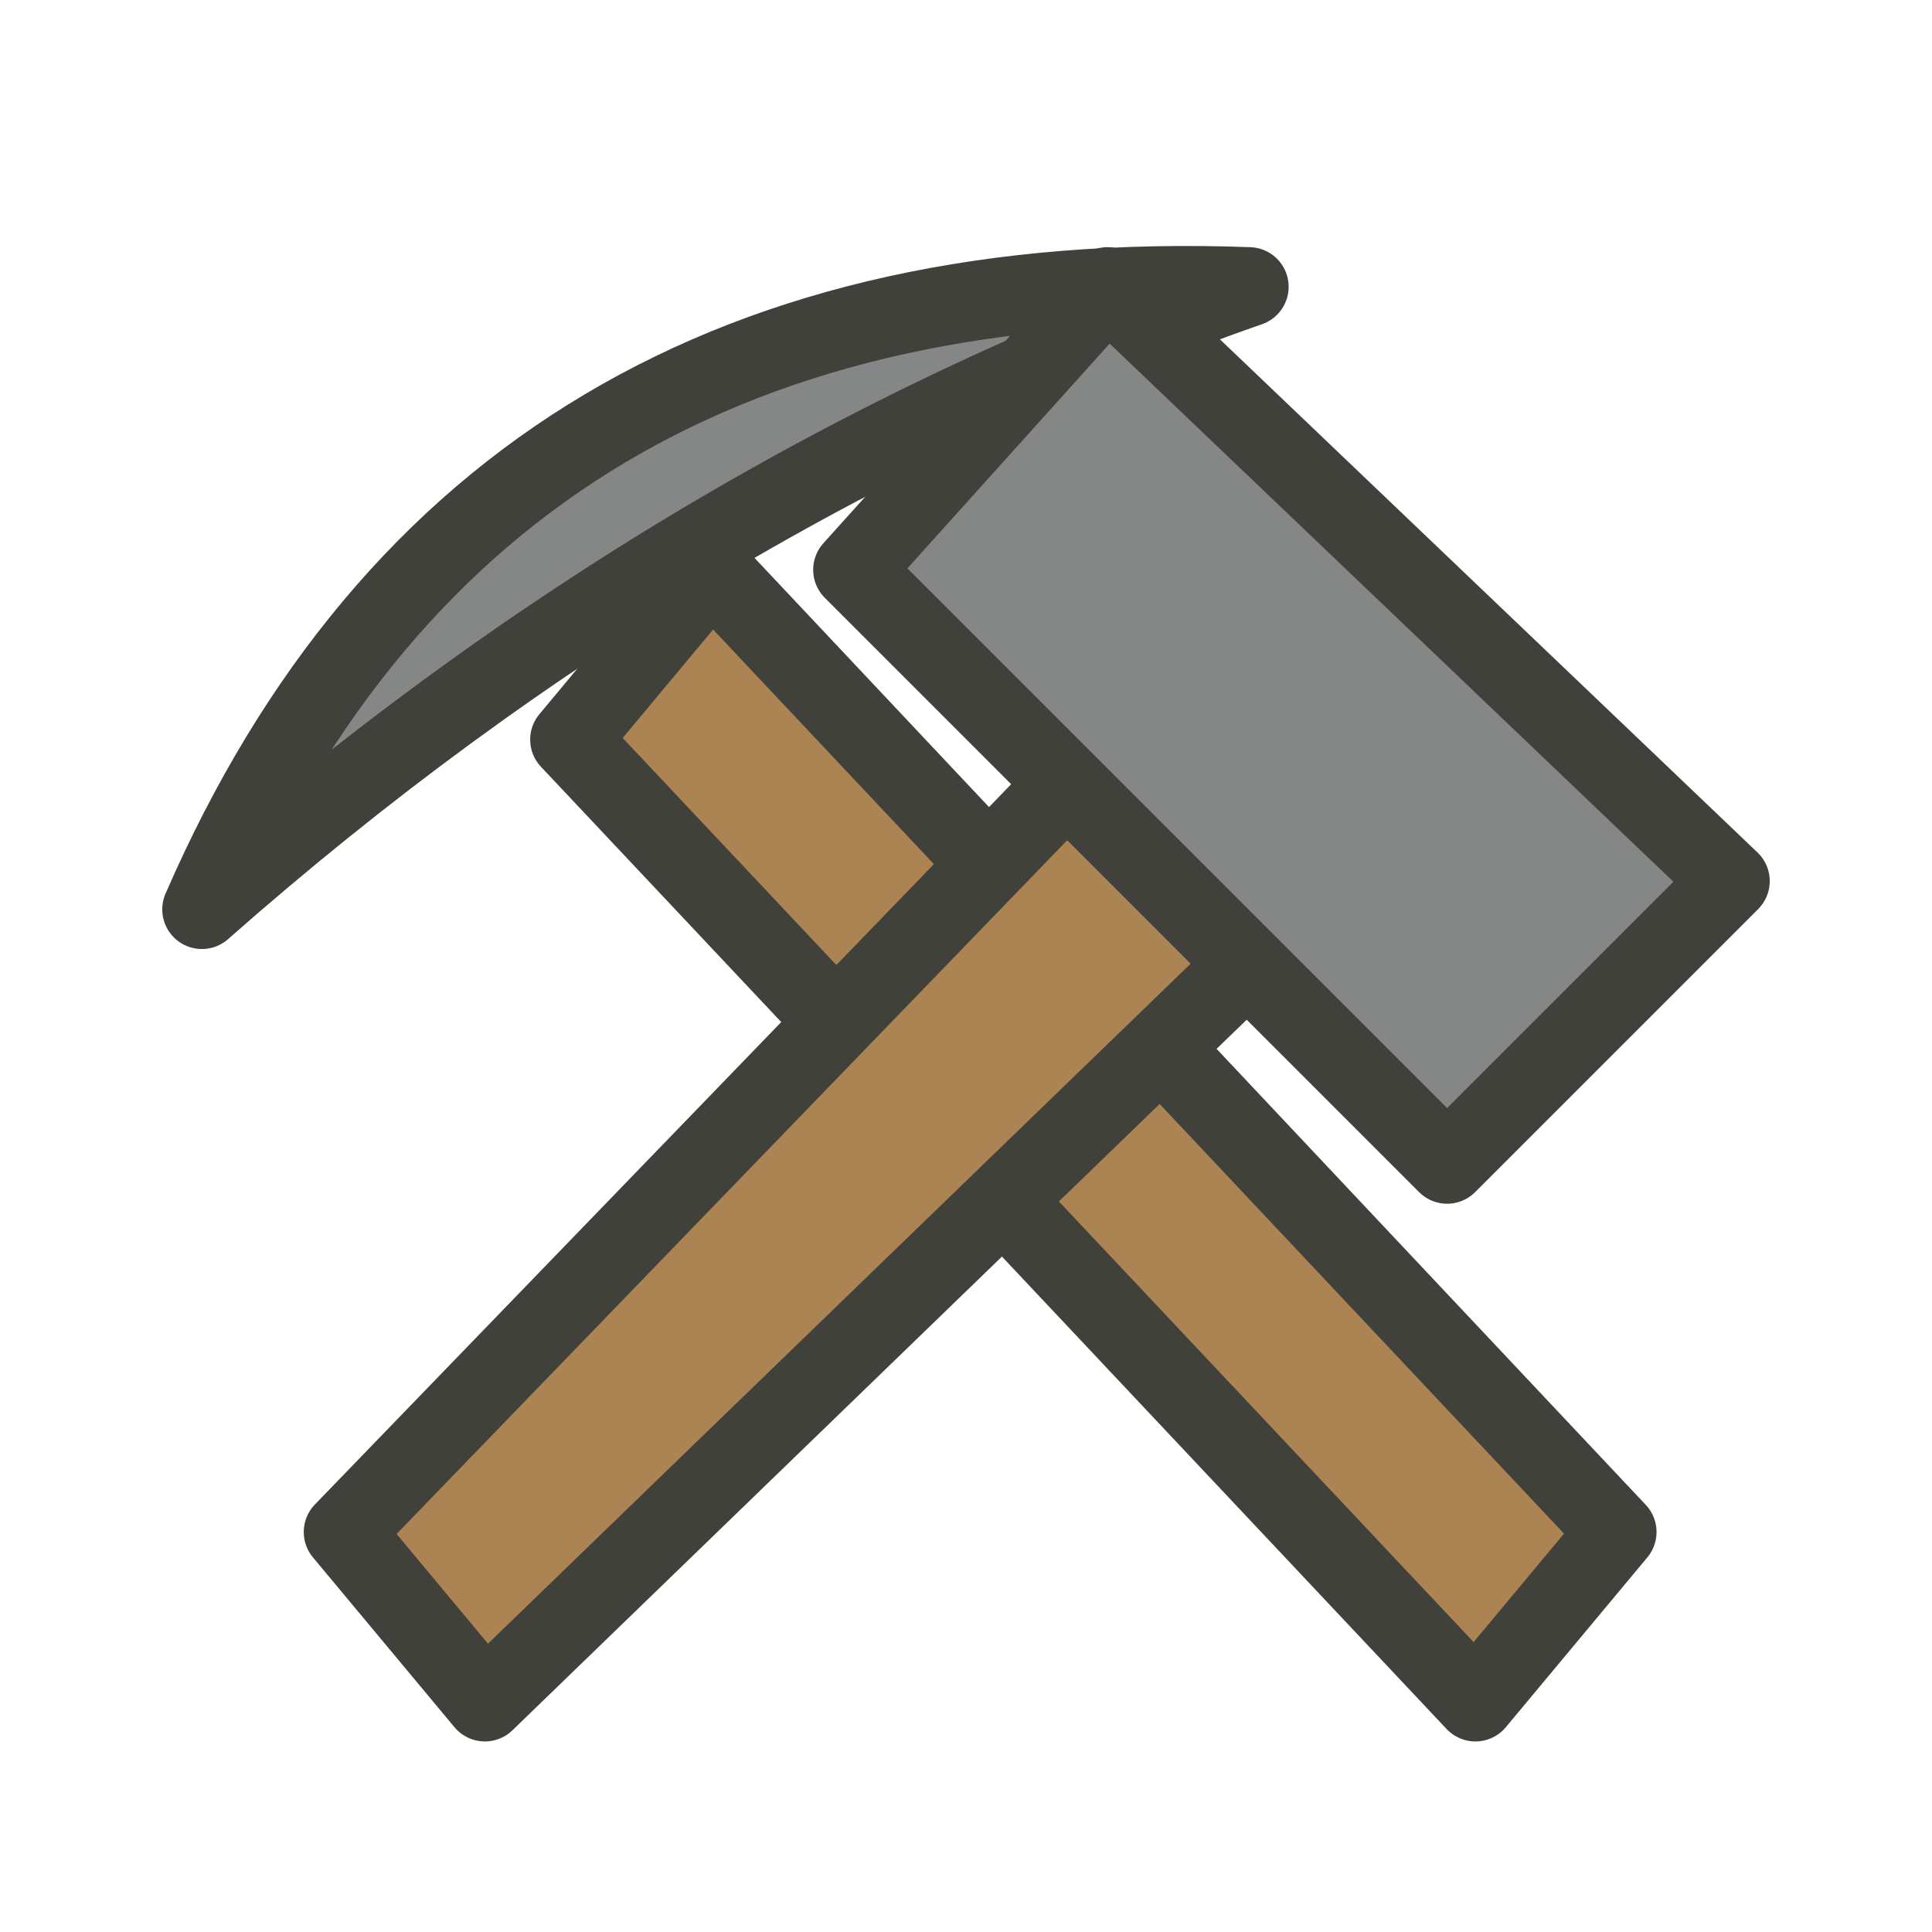
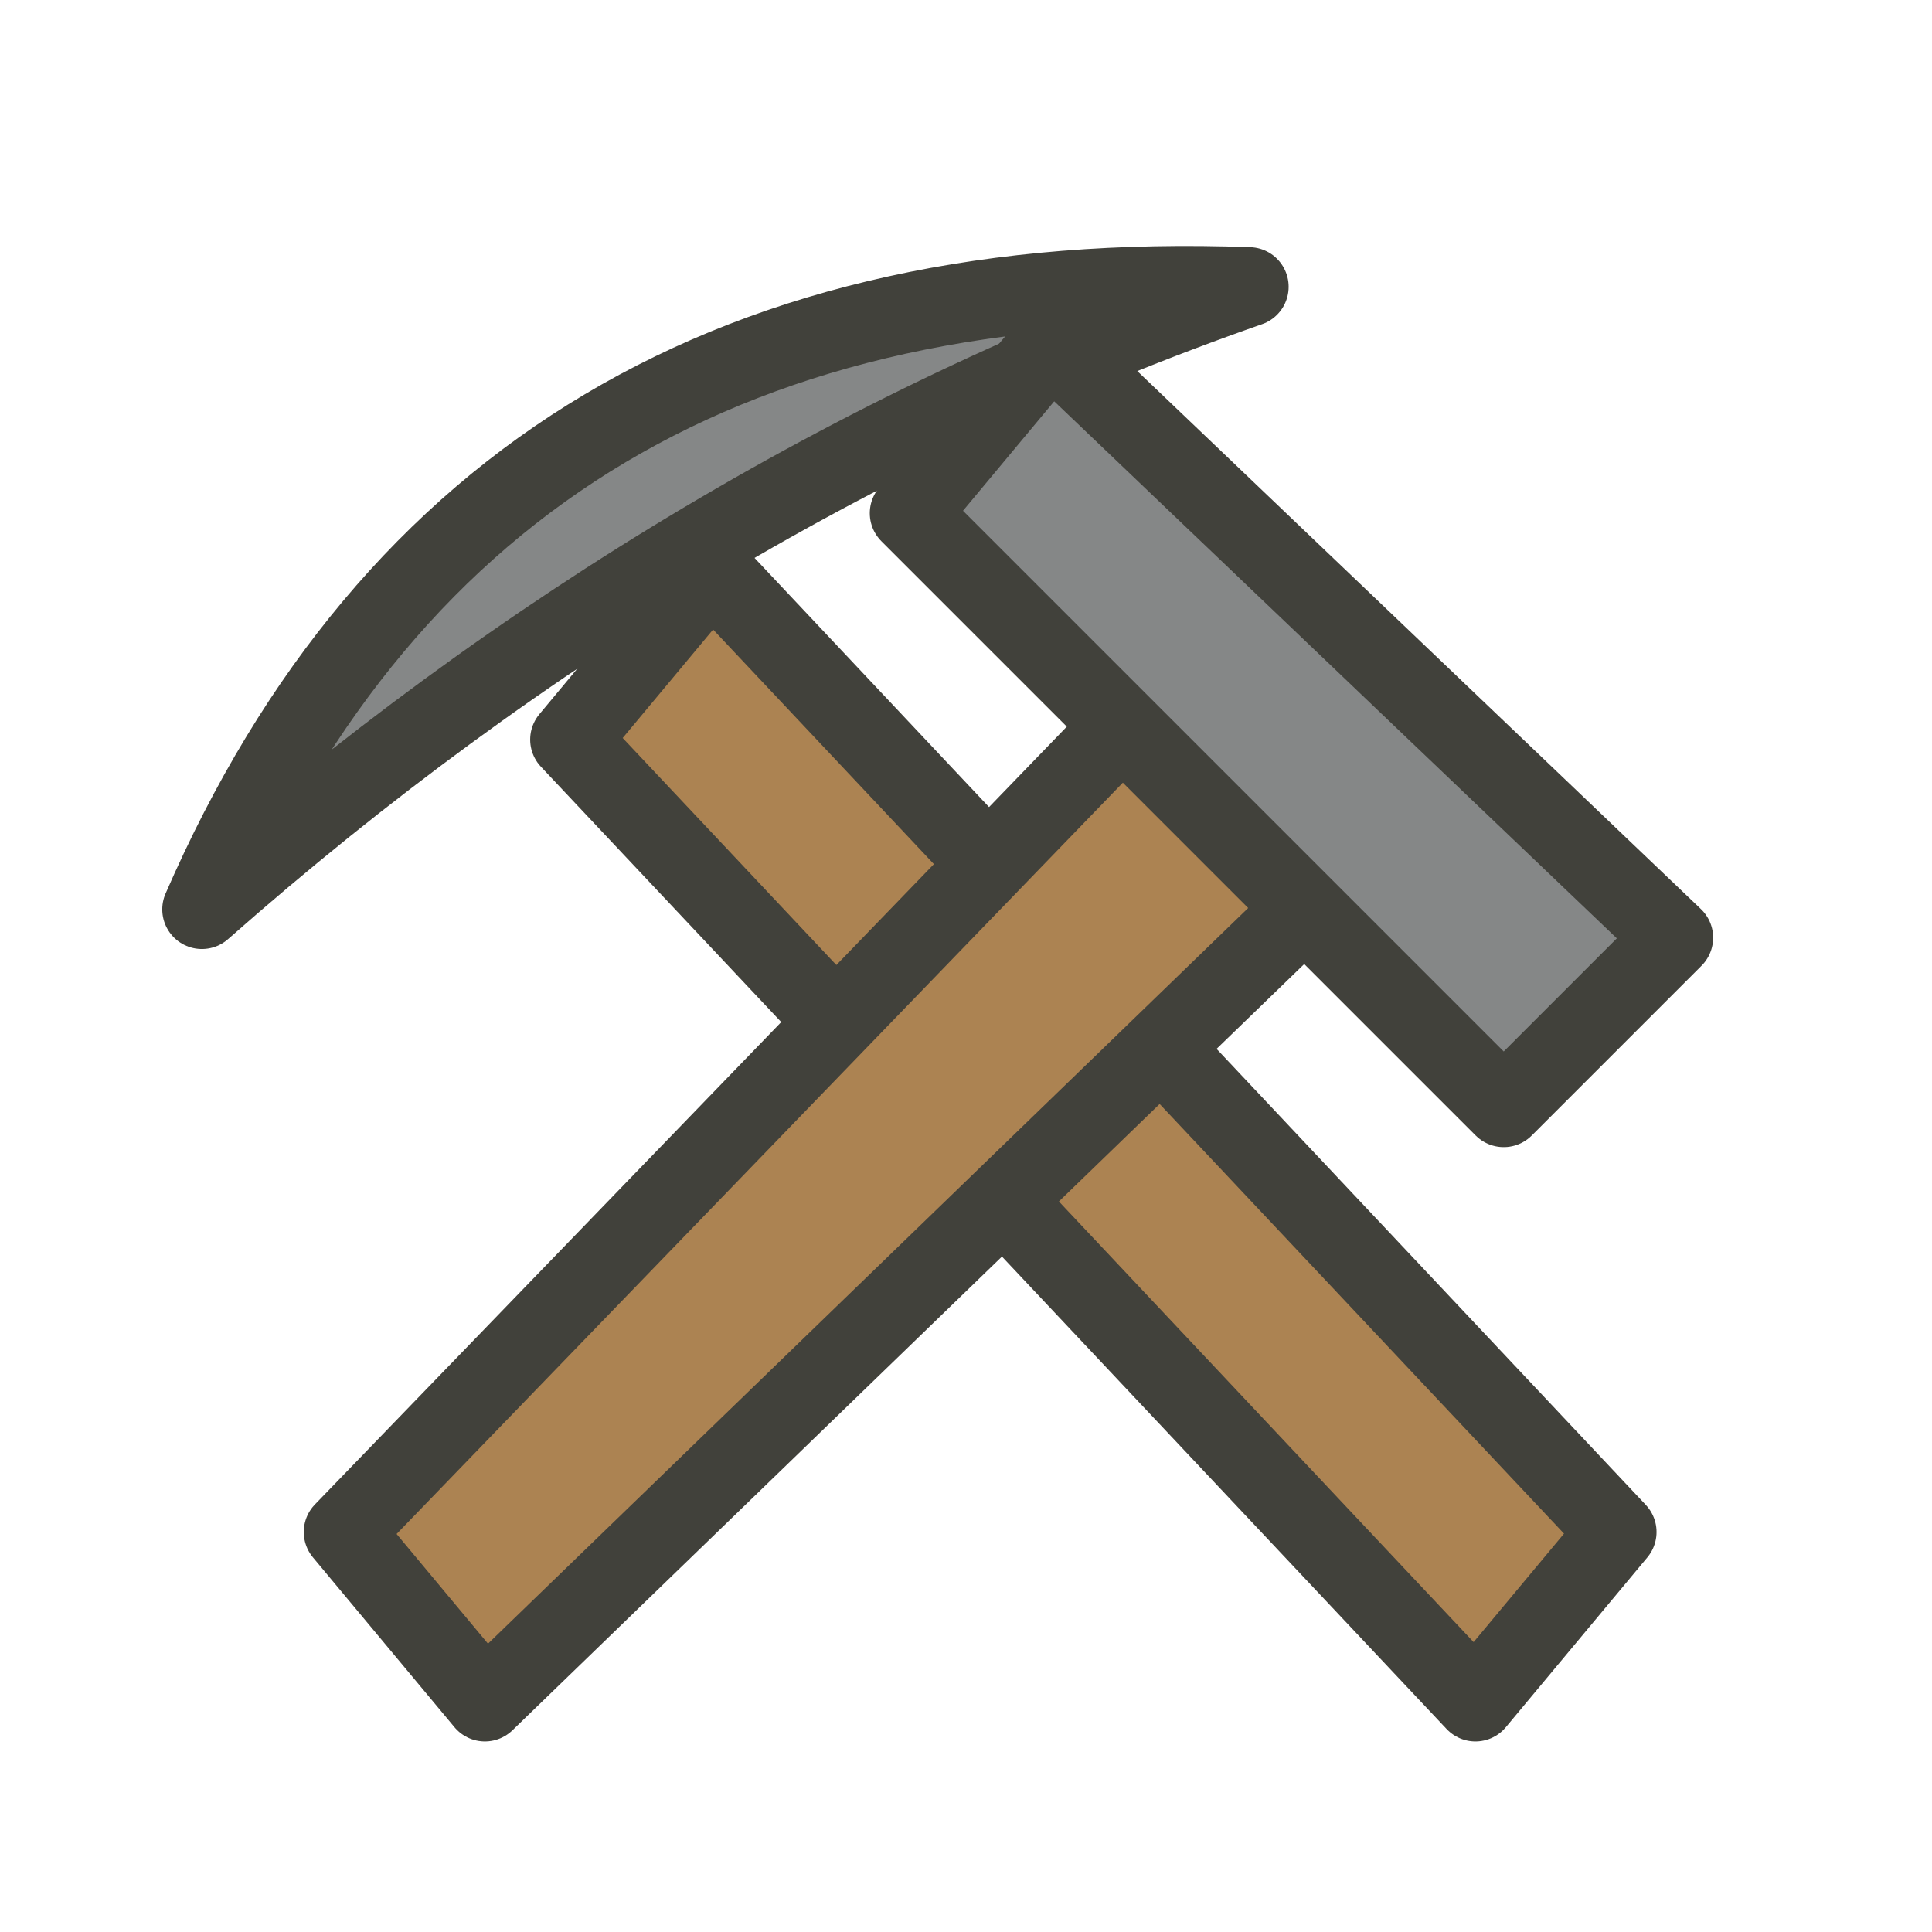
<svg xmlns="http://www.w3.org/2000/svg" width="64" height="64" viewBox="0 0 64 64" aria-labelledby="title description">
  <g id="bold-hand-drawn-outline" transform="translate(2 2) scale(0.9375)" stroke="#41413b" stroke-width="2.8" stroke-linecap="round" stroke-linejoin="round">
    <g id="pickaxe">
      <path d="M23 18 L55 52 L50 58 L18 24 Z" fill="#ac8352" />
      <path d="M5 30 Q15 7 42 8 Q22 15 5 30 Z" fill="#858787" />
    </g>
    <g id="hammer">
      <path d="M39 22 L46 28 L15 58 L10 52 Z" fill="#ac8352" />
-       <path d="M37 8 L59 29 L49 39 L28 18 Z" fill="#858787" />
+       <path d="M35 10 L57 31 L51 37 L30 16 Z" fill="#858787" />
    </g>
  </g>
</svg>
